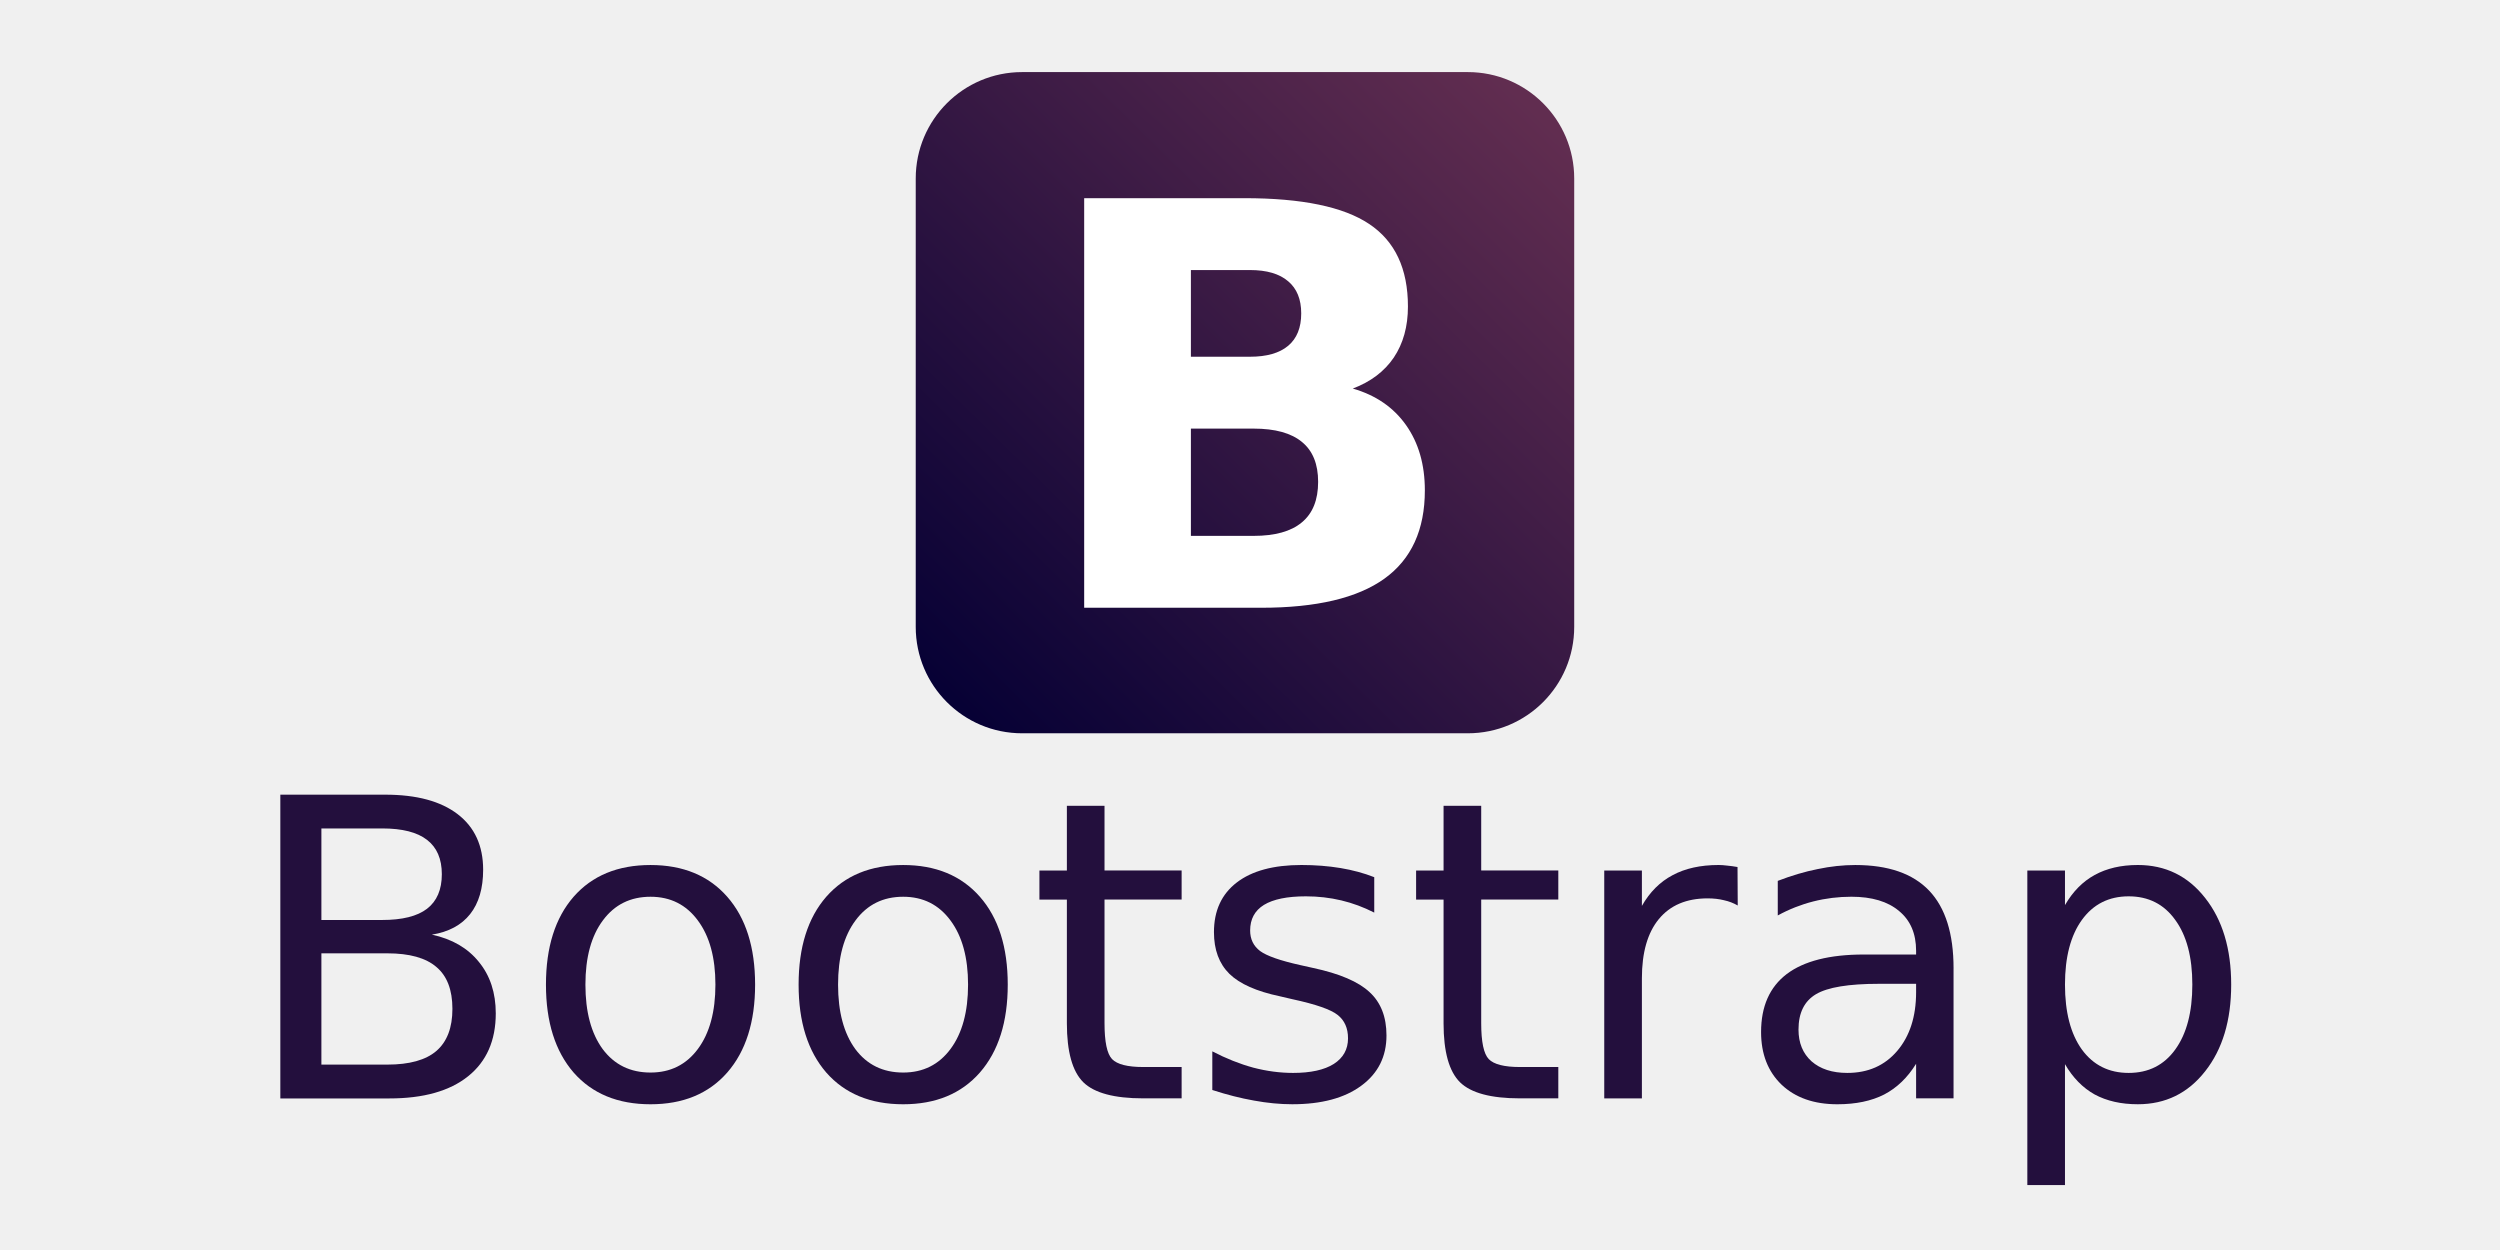
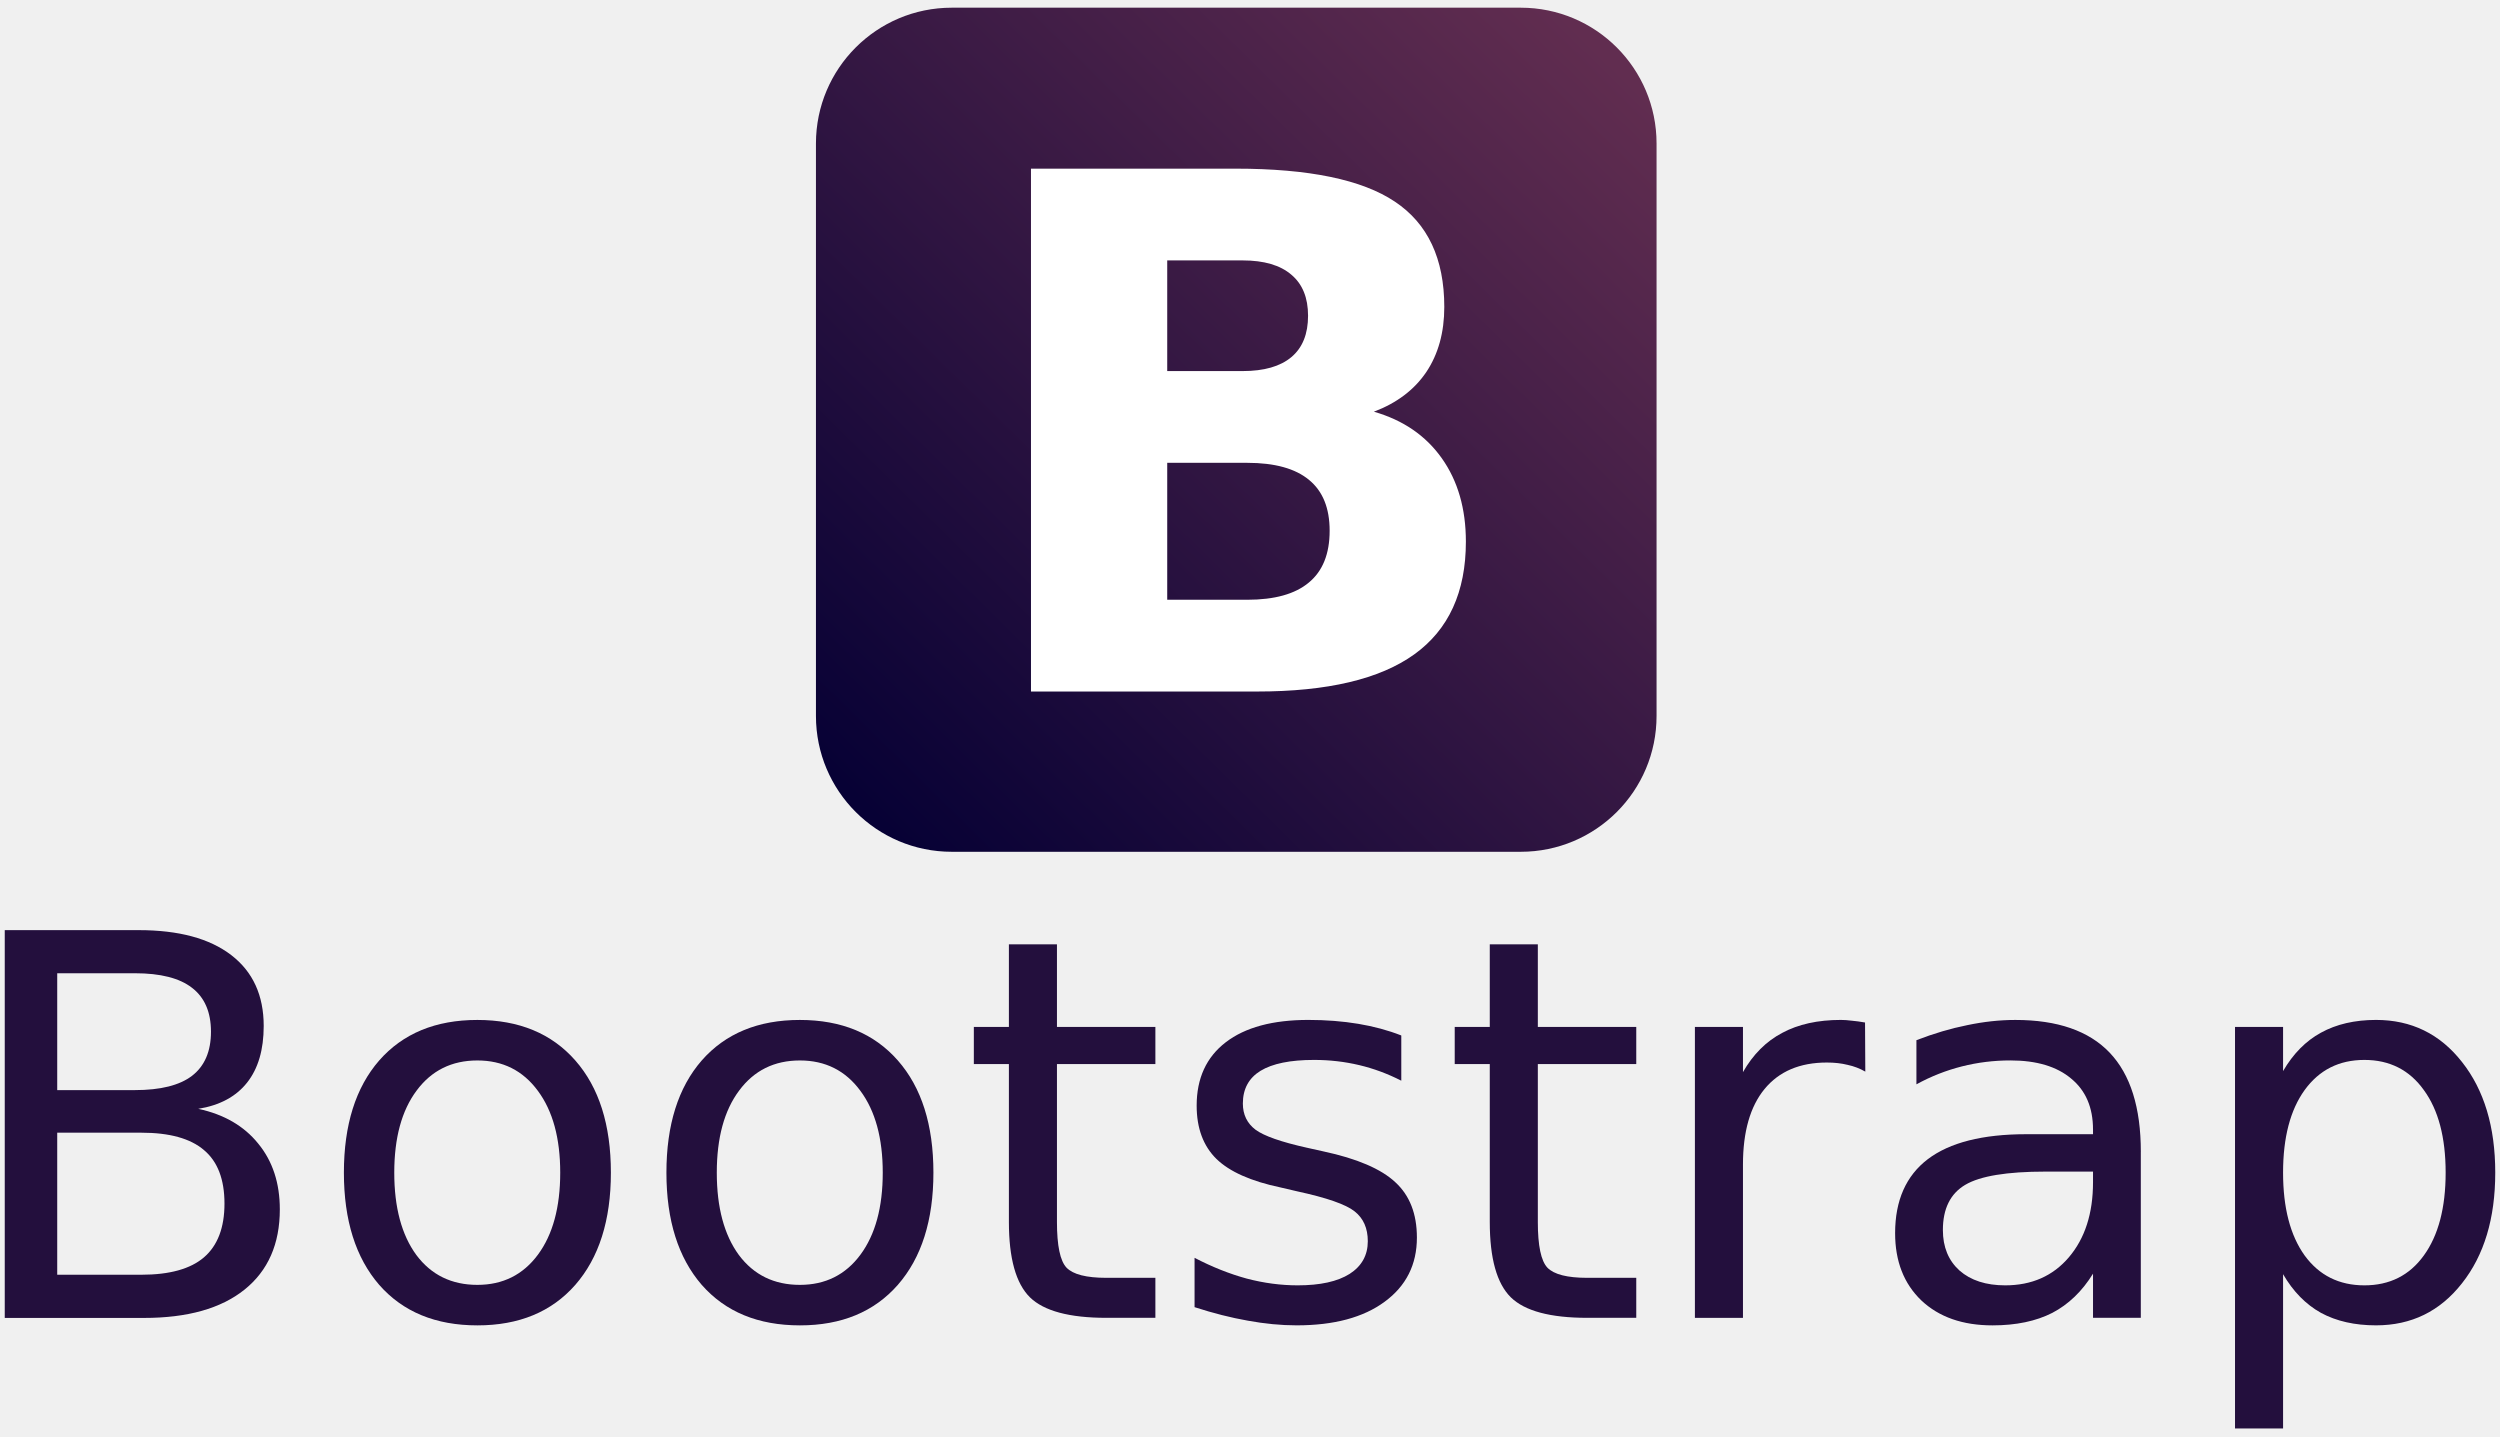
- <svg xmlns="http://www.w3.org/2000/svg" xmlns:xlink="http://www.w3.org/1999/xlink" version="1.1" width="120" height="60" id="svg2">
+ <svg xmlns="http://www.w3.org/2000/svg" xmlns:xlink="http://www.w3.org/1999/xlink" version="1.1" width="94" height="54" id="svg2">
  <defs id="defs4">
    <linearGradient id="linearGradient3820">
      <stop id="stop3822" style="stop-color:#070135;stop-opacity:1" offset="0" />
      <stop id="stop3824" style="stop-color:#612d50;stop-opacity:1" offset="1" />
    </linearGradient>
-     <linearGradient x1="314.624" y1="547.206" x2="427.377" y2="432.484" id="linearGradient3834" xlink:href="#linearGradient3820" gradientUnits="userSpaceOnUse" gradientTransform="translate(-52,0)" />
+     <linearGradient x1="314.624" y1="547.206" x2="427.377" y2="432.484" id="linearGradient3834" xlink:href="#linearGradient3820" gradientUnits="userSpaceOnUse" gradientTransform="translate(-52)" />
  </defs>
-   <g id="layer1" transform="matrix(0.2468971,0,0,0.2468971,-19.06248,-101.5515)">
-     <rect width="128.016" height="128.546" ry="20.68" x="255.239" y="425.326" id="rect3050" style="fill:url(#linearGradient3834);fill-opacity:1;stroke:none" />
-     <g transform="scale(1.005201,0.9948256)" id="text3836" style="font-size:109.797px;font-style:normal;font-variant:normal;font-weight:normal;font-stretch:normal;text-align:center;line-height:100%;letter-spacing:0px;word-spacing:0px;writing-mode:lr-tb;text-anchor:middle;fill:#ffffff;fill-opacity:1;stroke:none;font-family:Sans;-inkscape-font-specification:Sans">
-       <path d="m 318.556,483.165 c 3.252,5e-5 5.719,-0.715 7.398,-2.144 1.68,-1.43 2.52,-3.538 2.52,-6.326 -5e-5,-2.752 -0.84,-4.843 -2.52,-6.273 -1.68,-1.465 -4.146,-2.198 -7.398,-2.198 l -11.419,0 0,16.941 11.419,0 m 0.697,35.008 c 4.146,10e-6 7.255,-0.876 9.328,-2.627 2.109,-1.751 3.163,-4.396 3.163,-7.935 -6e-5,-3.467 -1.037,-6.058 -3.109,-7.774 -2.073,-1.751 -5.2,-2.627 -9.382,-2.627 l -12.116,0 0,20.962 12.116,0 M 338.446,489.384 c 4.432,1.287 7.863,3.663 10.293,7.13 2.43,3.467 3.646,7.72 3.646,12.76 -7e-5,7.72 -2.609,13.474 -7.827,17.263 -5.218,3.789 -13.153,5.683 -23.804,5.683 l -34.258,0 0,-80.042 30.987,0 c 11.115,8e-5 19.157,1.68 24.125,5.039 5.004,3.36 7.506,8.739 7.506,16.137 -8e-5,3.896 -0.911,7.22 -2.734,9.972 -1.823,2.716 -4.468,4.736 -7.935,6.058" id="path3841" style="font-weight:bold;line-height:100%;fill:#ffffff;font-family:Sans;-inkscape-font-specification:Sans Bold" />
+   <g id="g36" transform="translate(-13.27559,24.82913)">
+     <g transform="matrix(0.2468971,0,0,0.2468971,-19.06248,-129.5515)" id="layer1">
+       <rect style="fill:url(#linearGradient3834);fill-opacity:1;stroke:none" id="rect3050" y="425.326" x="255.239" ry="20.68" height="128.546" width="128.016" />
+       <g style="font-style:normal;font-variant:normal;font-weight:normal;font-stretch:normal;font-size:109.797px;line-height:100%;font-family:Sans;-inkscape-font-specification:Sans;text-align:center;letter-spacing:0px;word-spacing:0px;writing-mode:lr-tb;text-anchor:middle;fill:#ffffff;fill-opacity:1;stroke:none" id="text3836" transform="scale(1.005201,0.9948256)">
+         <path style="font-weight:bold;line-height:100%;font-family:Sans;-inkscape-font-specification:'Sans Bold';fill:#ffffff" id="path3841" d="m 318.556,483.165 c 3.252,5e-5 5.719,-0.715 7.398,-2.144 1.68,-1.43 2.52,-3.538 2.52,-6.326 -5e-5,-2.752 -0.84,-4.843 -2.52,-6.273 -1.68,-1.465 -4.146,-2.198 -7.398,-2.198 h -11.419 v 16.941 h 11.419 m 0.697,35.008 c 4.146,10e-6 7.255,-0.876 9.328,-2.627 2.109,-1.751 3.163,-4.396 3.163,-7.935 -6e-5,-3.467 -1.037,-6.058 -3.109,-7.774 -2.073,-1.751 -5.2,-2.627 -9.382,-2.627 h -12.116 v 20.962 h 12.116 M 338.446,489.384 c 4.432,1.287 7.863,3.663 10.293,7.13 2.43,3.467 3.646,7.72 3.646,12.76 -7e-5,7.72 -2.609,13.474 -7.827,17.263 -5.218,3.789 -13.153,5.683 -23.804,5.683 h -34.258 v -80.042 h 30.987 c 11.115,8e-5 19.157,1.68 24.125,5.039 5.004,3.36 7.506,8.739 7.506,16.137 -8e-5,3.896 -0.911,7.22 -2.734,9.972 -1.823,2.716 -4.468,4.736 -7.935,6.058" />
+       </g>
    </g>
+     <path d="m 15.427,17.759 v 5.342 h 3.164 c 1.061,1e-6 1.846,-0.218 2.354,-0.654 0.514,-0.443 0.771,-1.117 0.771,-2.021 -10e-6,-0.911 -0.257,-1.582 -0.771,-2.012 -0.508,-0.436 -1.292,-0.654 -2.354,-0.654 h -3.164 m 0,-5.996 v 4.395 h 2.92 c 0.964,9e-6 1.68,-0.179 2.148,-0.537 0.475,-0.365 0.713,-0.918 0.713,-1.66 -10e-6,-0.736 -0.238,-1.286 -0.713,-1.65 -0.469,-0.365 -1.185,-0.547 -2.148,-0.547 h -2.92 m -1.973,-1.621 h 5.039 c 1.504,1.5e-5 2.663,0.313 3.477,0.938 0.814,0.625 1.221,1.514 1.221,2.666 -1.2e-5,0.892 -0.208,1.602 -0.625,2.129 -0.417,0.527 -1.029,0.856 -1.836,0.986 0.97,0.208 1.722,0.645 2.256,1.309 0.54,0.658 0.811,1.481 0.811,2.471 -1.2e-5,1.302 -0.443,2.308 -1.328,3.018 -0.885,0.71 -2.145,1.064 -3.779,1.064 H 13.454 V 10.141" style="font-style:normal;font-variant:normal;font-weight:normal;font-stretch:normal;font-size:20px;line-height:125%;font-family:Sans;-inkscape-font-specification:Sans;letter-spacing:-0.1px;word-spacing:0px;fill:#230f3d;fill-opacity:1;stroke:none" id="path3762" />
+     <path d="m 31.225,15.044 c -0.964,10e-6 -1.725,0.378 -2.285,1.133 -0.56,0.749 -0.84,1.777 -0.84,3.086 -3e-6,1.309 0.277,2.34 0.83,3.096 0.56,0.749 1.325,1.123 2.295,1.123 0.957,1e-6 1.715,-0.378 2.275,-1.133 0.56,-0.755 0.84,-1.784 0.84,-3.086 -9e-6,-1.296 -0.28,-2.321 -0.84,-3.076 -0.56,-0.762 -1.318,-1.143 -2.275,-1.143 m 0,-1.523 c 1.562,1.1e-5 2.79,0.508 3.682,1.523 0.892,1.016 1.338,2.422 1.338,4.219 -1.1e-5,1.79 -0.446,3.197 -1.338,4.219 -0.892,1.016 -2.119,1.523 -3.682,1.523 -1.569,-10e-7 -2.799,-0.508 -3.691,-1.523 -0.885,-1.022 -1.328,-2.428 -1.328,-4.219 -1e-6,-1.797 0.443,-3.203 1.328,-4.219 0.892,-1.016 2.122,-1.523 3.691,-1.523" style="font-style:normal;font-variant:normal;font-weight:normal;font-stretch:normal;font-size:20px;line-height:125%;font-family:Sans;-inkscape-font-specification:Sans;letter-spacing:-0.1px;word-spacing:0px;fill:#230f3d;fill-opacity:1;stroke:none" id="path3764" />
+     <path d="m 43.352,15.044 c -0.964,10e-6 -1.725,0.378 -2.285,1.133 -0.56,0.749 -0.84,1.777 -0.84,3.086 -3e-6,1.309 0.277,2.34 0.83,3.096 0.56,0.749 1.325,1.123 2.295,1.123 0.957,1e-6 1.715,-0.378 2.275,-1.133 0.56,-0.755 0.84,-1.784 0.84,-3.086 -9e-6,-1.296 -0.28,-2.321 -0.84,-3.076 -0.56,-0.762 -1.318,-1.143 -2.275,-1.143 m 0,-1.523 c 1.562,1.1e-5 2.79,0.508 3.682,1.523 0.892,1.016 1.338,2.422 1.338,4.219 -1.1e-5,1.79 -0.446,3.197 -1.338,4.219 -0.892,1.016 -2.119,1.523 -3.682,1.523 -1.569,-10e-7 -2.799,-0.508 -3.691,-1.523 -0.885,-1.022 -1.328,-2.428 -1.328,-4.219 -10e-7,-1.797 0.443,-3.203 1.328,-4.219 0.892,-1.016 2.122,-1.523 3.691,-1.523" style="font-style:normal;font-variant:normal;font-weight:normal;font-stretch:normal;font-size:20px;line-height:125%;font-family:Sans;-inkscape-font-specification:Sans;letter-spacing:-0.1px;word-spacing:0px;fill:#230f3d;fill-opacity:1;stroke:none" id="path3766" />
+     <path d="m 53.017,10.678 v 3.105 h 3.701 v 1.396 h -3.701 v 5.938 c -4e-6,0.892 0.12,1.465 0.361,1.719 0.247,0.254 0.745,0.381 1.494,0.381 h 1.846 v 1.504 h -1.846 c -1.387,0 -2.344,-0.257 -2.871,-0.771 -0.527,-0.521 -0.791,-1.465 -0.791,-2.832 v -5.938 h -1.318 v -1.396 h 1.318 v -3.105 h 1.807" style="font-style:normal;font-variant:normal;font-weight:normal;font-stretch:normal;font-size:20px;line-height:125%;font-family:Sans;-inkscape-font-specification:Sans;letter-spacing:-0.1px;word-spacing:0px;fill:#230f3d;fill-opacity:1;stroke:none" id="path3768" />
+     <path d="m 65.964,14.106 v 1.699 c -0.508,-0.26 -1.035,-0.456 -1.582,-0.586 -0.547,-0.13 -1.113,-0.195 -1.699,-0.195 -0.892,10e-6 -1.563,0.137 -2.012,0.41 -0.443,0.273 -0.664,0.684 -0.664,1.23 -3e-6,0.417 0.16,0.745 0.479,0.986 0.319,0.234 0.96,0.459 1.924,0.674 l 0.615,0.137 c 1.276,0.273 2.181,0.661 2.715,1.162 0.54,0.495 0.811,1.188 0.811,2.08 -1e-5,1.016 -0.404,1.82 -1.211,2.412 -0.801,0.592 -1.904,0.889 -3.311,0.889 -0.586,-10e-7 -1.198,-0.059 -1.836,-0.176 -0.632,-0.111 -1.299,-0.28 -2.002,-0.508 v -1.855 c 0.664,0.345 1.318,0.605 1.963,0.781 0.645,0.169 1.283,0.254 1.914,0.254 0.846,2e-6 1.497,-0.143 1.953,-0.43 0.456,-0.293 0.684,-0.703 0.684,-1.23 -8e-6,-0.488 -0.166,-0.863 -0.498,-1.123 -0.326,-0.26 -1.045,-0.511 -2.158,-0.752 l -0.625,-0.146 c -1.113,-0.234 -1.917,-0.592 -2.412,-1.074 -0.495,-0.488 -0.742,-1.156 -0.742,-2.002 -1e-6,-1.029 0.365,-1.823 1.094,-2.383 0.729,-0.56 1.764,-0.84 3.105,-0.84 0.664,1.1e-5 1.289,0.049 1.875,0.146 0.586,0.098 1.126,0.244 1.621,0.439" style="font-style:normal;font-variant:normal;font-weight:normal;font-stretch:normal;font-size:20px;line-height:125%;font-family:Sans;-inkscape-font-specification:Sans;letter-spacing:-0.1px;word-spacing:0px;fill:#230f3d;fill-opacity:1;stroke:none" id="path3770" />
+     <path d="m 71.098,10.678 v 3.105 h 3.701 v 1.396 h -3.701 v 5.938 c -4e-6,0.892 0.12,1.465 0.361,1.719 0.247,0.254 0.745,0.381 1.494,0.381 h 1.846 v 1.504 h -1.846 c -1.387,0 -2.344,-0.257 -2.871,-0.771 -0.527,-0.521 -0.791,-1.465 -0.791,-2.832 v -5.938 h -1.318 v -1.396 h 1.318 v -3.105 h 1.807" style="font-style:normal;font-variant:normal;font-weight:normal;font-stretch:normal;font-size:20px;line-height:125%;font-family:Sans;-inkscape-font-specification:Sans;letter-spacing:-0.1px;word-spacing:0px;fill:#230f3d;fill-opacity:1;stroke:none" id="path3772" />
+     <path d="m 83.411,15.464 c -0.202,-0.117 -0.423,-0.202 -0.664,-0.254 -0.234,-0.059 -0.495,-0.088 -0.781,-0.088 -1.016,10e-6 -1.797,0.332 -2.344,0.996 -0.54,0.658 -0.811,1.605 -0.811,2.842 v 5.762 h -1.807 v -10.938 h 1.807 v 1.699 c 0.378,-0.664 0.869,-1.156 1.475,-1.475 0.605,-0.326 1.341,-0.488 2.207,-0.488 0.124,1.1e-5 0.26,0.01 0.41,0.029 0.15,0.013 0.316,0.036 0.498,0.068 l 0.01,1.846" style="font-style:normal;font-variant:normal;font-weight:normal;font-stretch:normal;font-size:20px;line-height:125%;font-family:Sans;-inkscape-font-specification:Sans;letter-spacing:-0.1px;word-spacing:0px;fill:#230f3d;fill-opacity:1;stroke:none" id="path3774" />
+     <path d="m 90.186,19.223 c -1.452,5e-6 -2.458,0.166 -3.018,0.498 -0.56,0.332 -0.84,0.898 -0.84,1.699 -3e-6,0.638 0.208,1.146 0.625,1.523 0.423,0.371 0.996,0.557 1.719,0.557 0.996,2e-6 1.794,-0.352 2.393,-1.055 0.605,-0.71 0.908,-1.65 0.908,-2.822 v -0.4 h -1.787 m 3.584,-0.742 v 6.24 H 91.973 V 23.061 c -0.41,0.664 -0.921,1.156 -1.533,1.475 -0.612,0.312 -1.361,0.469 -2.246,0.469 -1.12,-10e-7 -2.012,-0.312 -2.676,-0.938 -0.658,-0.632 -0.986,-1.475 -0.986,-2.529 -10e-7,-1.23 0.41,-2.158 1.23,-2.783 0.827,-0.625 2.057,-0.937 3.691,-0.938 h 2.52 v -0.176 c -9e-6,-0.827 -0.273,-1.465 -0.82,-1.914 -0.54,-0.456 -1.302,-0.684 -2.285,-0.684 -0.625,10e-6 -1.234,0.075 -1.826,0.225 -0.592,0.15 -1.162,0.374 -1.709,0.674 v -1.66 c 0.658,-0.254 1.296,-0.443 1.914,-0.566 0.618,-0.13 1.221,-0.195 1.807,-0.195 1.582,1.1e-5 2.764,0.41 3.545,1.23 0.781,0.82 1.172,2.064 1.172,3.73" style="font-style:normal;font-variant:normal;font-weight:normal;font-stretch:normal;font-size:20px;line-height:125%;font-family:Sans;-inkscape-font-specification:Sans;letter-spacing:-0.1px;word-spacing:0px;fill:#230f3d;fill-opacity:1;stroke:none" id="path3776" />
+     <path d="m 99.119,23.081 v 5.801 h -1.807 V 13.784 h 1.807 v 1.66 c 0.378,-0.651 0.853,-1.133 1.426,-1.445 0.579,-0.319 1.27,-0.479 2.07,-0.479 1.328,1.1e-5 2.406,0.527 3.232,1.582 0.833,1.055 1.25,2.441 1.25,4.16 -10e-6,1.719 -0.417,3.105 -1.25,4.16 -0.827,1.055 -1.904,1.582 -3.232,1.582 -0.801,-10e-7 -1.491,-0.156 -2.07,-0.469 -0.573,-0.319 -1.048,-0.804 -1.426,-1.455 m 6.113,-3.818 c -1e-5,-1.322 -0.273,-2.357 -0.82,-3.105 -0.54,-0.755 -1.286,-1.133 -2.236,-1.133 -0.951,10e-6 -1.699,0.378 -2.246,1.133 -0.54,0.749 -0.811,1.784 -0.811,3.105 -3e-6,1.322 0.27,2.36 0.811,3.115 0.547,0.749 1.296,1.123 2.246,1.123 0.951,2e-6 1.696,-0.374 2.236,-1.123 0.547,-0.755 0.82,-1.794 0.82,-3.115" style="font-style:normal;font-variant:normal;font-weight:normal;font-stretch:normal;font-size:20px;line-height:125%;font-family:Sans;-inkscape-font-specification:Sans;letter-spacing:-0.1px;word-spacing:0px;fill:#230f3d;fill-opacity:1;stroke:none" id="path3778" />
  </g>
-   <path id="path3762" style="font-size:20px;font-style:normal;font-variant:normal;font-weight:normal;font-stretch:normal;line-height:125%;letter-spacing:-0.1px;word-spacing:0px;fill:#230f3d;fill-opacity:1;stroke:none;font-family:Sans;-inkscape-font-specification:Sans" d="m 15.427,45.759 0,5.342 3.164,0 c 1.061,10e-7 1.846,-0.218 2.354,-0.654 0.514,-0.443 0.771,-1.117 0.771,-2.021 -10e-6,-0.911 -0.257,-1.582 -0.771,-2.012 -0.508,-0.436 -1.292,-0.654 -2.354,-0.654 l -3.164,0 m 0,-5.996 0,4.395 2.92,0 c 0.964,9e-6 1.68,-0.179 2.148,-0.537 0.475,-0.365 0.713,-0.918 0.713,-1.66 -10e-6,-0.736 -0.238,-1.286 -0.713,-1.65 -0.469,-0.365 -1.185,-0.547 -2.148,-0.547 l -2.92,0 m -1.973,-1.621 5.039,0 c 1.504,1.5e-5 2.663,0.313 3.477,0.938 0.814,0.625 1.221,1.514 1.221,2.666 -1.2e-5,0.892 -0.208,1.602 -0.625,2.129 -0.417,0.527 -1.029,0.856 -1.836,0.986 0.97,0.208 1.722,0.645 2.256,1.309 0.54,0.658 0.811,1.481 0.811,2.471 -1.2e-5,1.302 -0.443,2.308 -1.328,3.018 -0.885,0.71 -2.145,1.064 -3.779,1.064 l -5.234,0 0,-14.58" />
-   <path id="path3764" style="font-size:20px;font-style:normal;font-variant:normal;font-weight:normal;font-stretch:normal;line-height:125%;letter-spacing:-0.1px;word-spacing:0px;fill:#230f3d;fill-opacity:1;stroke:none;font-family:Sans;-inkscape-font-specification:Sans" d="m 31.225,43.044 c -0.964,1e-5 -1.725,0.378 -2.285,1.133 -0.56,0.749 -0.84,1.777 -0.84,3.086 -3e-6,1.309 0.277,2.34 0.83,3.096 0.56,0.749 1.325,1.123 2.295,1.123 0.957,1e-6 1.715,-0.378 2.275,-1.133 0.56,-0.755 0.84,-1.784 0.84,-3.086 -9e-6,-1.296 -0.28,-2.321 -0.84,-3.076 -0.56,-0.762 -1.318,-1.143 -2.275,-1.143 m 0,-1.523 c 1.562,1.1e-5 2.79,0.508 3.682,1.523 0.892,1.016 1.338,2.422 1.338,4.219 -1.1e-5,1.79 -0.446,3.197 -1.338,4.219 -0.892,1.016 -2.119,1.523 -3.682,1.523 -1.569,-1e-6 -2.799,-0.508 -3.691,-1.523 -0.885,-1.022 -1.328,-2.428 -1.328,-4.219 -1e-6,-1.797 0.443,-3.203 1.328,-4.219 0.892,-1.016 2.122,-1.523 3.691,-1.523" />
-   <path id="path3766" style="font-size:20px;font-style:normal;font-variant:normal;font-weight:normal;font-stretch:normal;line-height:125%;letter-spacing:-0.1px;word-spacing:0px;fill:#230f3d;fill-opacity:1;stroke:none;font-family:Sans;-inkscape-font-specification:Sans" d="m 43.352,43.044 c -0.964,1e-5 -1.725,0.378 -2.285,1.133 -0.56,0.749 -0.84,1.777 -0.84,3.086 -3e-6,1.309 0.277,2.34 0.83,3.096 0.56,0.749 1.325,1.123 2.295,1.123 0.957,1e-6 1.715,-0.378 2.275,-1.133 0.56,-0.755 0.84,-1.784 0.84,-3.086 -9e-6,-1.296 -0.28,-2.321 -0.84,-3.076 -0.56,-0.762 -1.318,-1.143 -2.275,-1.143 m 0,-1.523 c 1.562,1.1e-5 2.79,0.508 3.682,1.523 0.892,1.016 1.338,2.422 1.338,4.219 -1.1e-5,1.79 -0.446,3.197 -1.338,4.219 -0.892,1.016 -2.119,1.523 -3.682,1.523 -1.569,-1e-6 -2.799,-0.508 -3.691,-1.523 -0.885,-1.022 -1.328,-2.428 -1.328,-4.219 -10e-7,-1.797 0.443,-3.203 1.328,-4.219 0.892,-1.016 2.122,-1.523 3.691,-1.523" />
-   <path id="path3768" style="font-size:20px;font-style:normal;font-variant:normal;font-weight:normal;font-stretch:normal;line-height:125%;letter-spacing:-0.1px;word-spacing:0px;fill:#230f3d;fill-opacity:1;stroke:none;font-family:Sans;-inkscape-font-specification:Sans" d="m 53.017,38.678 0,3.105 3.701,0 0,1.396 -3.701,0 0,5.938 c -4e-6,0.892 0.12,1.465 0.361,1.719 0.247,0.254 0.745,0.381 1.494,0.381 l 1.846,0 0,1.504 -1.846,0 c -1.387,0 -2.344,-0.257 -2.871,-0.771 -0.527,-0.521 -0.791,-1.465 -0.791,-2.832 l 0,-5.938 -1.318,0 0,-1.396 1.318,0 0,-3.105 1.807,0" />
-   <path id="path3770" style="font-size:20px;font-style:normal;font-variant:normal;font-weight:normal;font-stretch:normal;line-height:125%;letter-spacing:-0.1px;word-spacing:0px;fill:#230f3d;fill-opacity:1;stroke:none;font-family:Sans;-inkscape-font-specification:Sans" d="m 65.964,42.106 0,1.699 c -0.508,-0.26 -1.035,-0.456 -1.582,-0.586 -0.547,-0.13 -1.113,-0.195 -1.699,-0.195 -0.892,10e-6 -1.563,0.137 -2.012,0.41 -0.443,0.273 -0.664,0.684 -0.664,1.23 -3e-6,0.417 0.16,0.745 0.479,0.986 0.319,0.234 0.96,0.459 1.924,0.674 l 0.615,0.137 c 1.276,0.273 2.181,0.661 2.715,1.162 0.54,0.495 0.811,1.188 0.811,2.08 -1e-5,1.016 -0.404,1.82 -1.211,2.412 -0.801,0.592 -1.904,0.889 -3.311,0.889 -0.586,-1e-6 -1.198,-0.059 -1.836,-0.176 -0.632,-0.111 -1.299,-0.28 -2.002,-0.508 l 0,-1.855 c 0.664,0.345 1.318,0.605 1.963,0.781 0.645,0.169 1.283,0.254 1.914,0.254 0.846,2e-6 1.497,-0.143 1.953,-0.43 0.456,-0.293 0.684,-0.703 0.684,-1.23 -8e-6,-0.488 -0.166,-0.863 -0.498,-1.123 -0.326,-0.26 -1.045,-0.511 -2.158,-0.752 l -0.625,-0.146 c -1.113,-0.234 -1.917,-0.592 -2.412,-1.074 -0.495,-0.488 -0.742,-1.156 -0.742,-2.002 -1e-6,-1.029 0.365,-1.823 1.094,-2.383 0.729,-0.56 1.764,-0.84 3.105,-0.84 0.664,1.1e-5 1.289,0.049 1.875,0.146 0.586,0.098 1.126,0.244 1.621,0.439" />
-   <path id="path3772" style="font-size:20px;font-style:normal;font-variant:normal;font-weight:normal;font-stretch:normal;line-height:125%;letter-spacing:-0.1px;word-spacing:0px;fill:#230f3d;fill-opacity:1;stroke:none;font-family:Sans;-inkscape-font-specification:Sans" d="m 71.098,38.678 0,3.105 3.701,0 0,1.396 -3.701,0 0,5.938 c -4e-6,0.892 0.12,1.465 0.361,1.719 0.247,0.254 0.745,0.381 1.494,0.381 l 1.846,0 0,1.504 -1.846,0 c -1.387,0 -2.344,-0.257 -2.871,-0.771 -0.527,-0.521 -0.791,-1.465 -0.791,-2.832 l 0,-5.938 -1.318,0 0,-1.396 1.318,0 0,-3.105 1.807,0" />
-   <path id="path3774" style="font-size:20px;font-style:normal;font-variant:normal;font-weight:normal;font-stretch:normal;line-height:125%;letter-spacing:-0.1px;word-spacing:0px;fill:#230f3d;fill-opacity:1;stroke:none;font-family:Sans;-inkscape-font-specification:Sans" d="m 83.411,43.464 c -0.202,-0.117 -0.423,-0.202 -0.664,-0.254 -0.234,-0.059 -0.495,-0.088 -0.781,-0.088 -1.016,10e-6 -1.797,0.332 -2.344,0.996 -0.54,0.658 -0.811,1.605 -0.811,2.842 l 0,5.762 -1.807,0 0,-10.938 1.807,0 0,1.699 c 0.378,-0.664 0.869,-1.156 1.475,-1.475 0.605,-0.326 1.341,-0.488 2.207,-0.488 0.124,1.1e-5 0.26,0.01 0.41,0.029 0.15,0.013 0.316,0.036 0.498,0.068 l 0.01,1.846" />
-   <path id="path3776" style="font-size:20px;font-style:normal;font-variant:normal;font-weight:normal;font-stretch:normal;line-height:125%;letter-spacing:-0.1px;word-spacing:0px;fill:#230f3d;fill-opacity:1;stroke:none;font-family:Sans;-inkscape-font-specification:Sans" d="m 90.186,47.223 c -1.452,5e-6 -2.458,0.166 -3.018,0.498 -0.56,0.332 -0.84,0.898 -0.84,1.699 -3e-6,0.638 0.208,1.146 0.625,1.523 0.423,0.371 0.996,0.557 1.719,0.557 0.996,2e-6 1.794,-0.352 2.393,-1.055 0.605,-0.71 0.908,-1.65 0.908,-2.822 l 0,-0.4 -1.787,0 m 3.584,-0.742 0,6.24 -1.797,0 0,-1.66 c -0.41,0.664 -0.921,1.156 -1.533,1.475 -0.612,0.312 -1.361,0.469 -2.246,0.469 -1.12,-1e-6 -2.012,-0.312 -2.676,-0.938 -0.658,-0.632 -0.986,-1.475 -0.986,-2.529 -10e-7,-1.23 0.41,-2.158 1.23,-2.783 0.827,-0.625 2.057,-0.937 3.691,-0.938 l 2.52,0 0,-0.176 c -9e-6,-0.827 -0.273,-1.465 -0.82,-1.914 -0.54,-0.456 -1.302,-0.684 -2.285,-0.684 -0.625,1e-5 -1.234,0.075 -1.826,0.225 -0.592,0.15 -1.162,0.374 -1.709,0.674 l 0,-1.66 c 0.658,-0.254 1.296,-0.443 1.914,-0.566 0.618,-0.13 1.221,-0.195 1.807,-0.195 1.582,1.1e-5 2.764,0.41 3.545,1.23 0.781,0.82 1.172,2.064 1.172,3.73" />
-   <path id="path3778" style="font-size:20px;font-style:normal;font-variant:normal;font-weight:normal;font-stretch:normal;line-height:125%;letter-spacing:-0.1px;word-spacing:0px;fill:#230f3d;fill-opacity:1;stroke:none;font-family:Sans;-inkscape-font-specification:Sans" d="m 99.119,51.081 0,5.801 -1.807,0 0,-15.098 1.807,0 0,1.66 c 0.378,-0.651 0.853,-1.133 1.426,-1.445 0.579,-0.319 1.27,-0.479 2.07,-0.479 1.328,1.1e-5 2.406,0.527 3.232,1.582 0.833,1.055 1.25,2.441 1.25,4.16 -10e-6,1.719 -0.417,3.105 -1.25,4.16 -0.827,1.055 -1.904,1.582 -3.232,1.582 -0.801,-1e-6 -1.491,-0.156 -2.07,-0.469 -0.573,-0.319 -1.048,-0.804 -1.426,-1.455 m 6.113,-3.818 c -1e-5,-1.322 -0.273,-2.357 -0.82,-3.105 -0.54,-0.755 -1.286,-1.133 -2.236,-1.133 -0.951,10e-6 -1.699,0.378 -2.246,1.133 -0.54,0.749 -0.811,1.784 -0.811,3.105 -3e-6,1.322 0.27,2.36 0.811,3.115 0.547,0.749 1.296,1.123 2.246,1.123 0.951,2e-6 1.696,-0.374 2.236,-1.123 0.547,-0.755 0.82,-1.794 0.82,-3.115" />
</svg>
